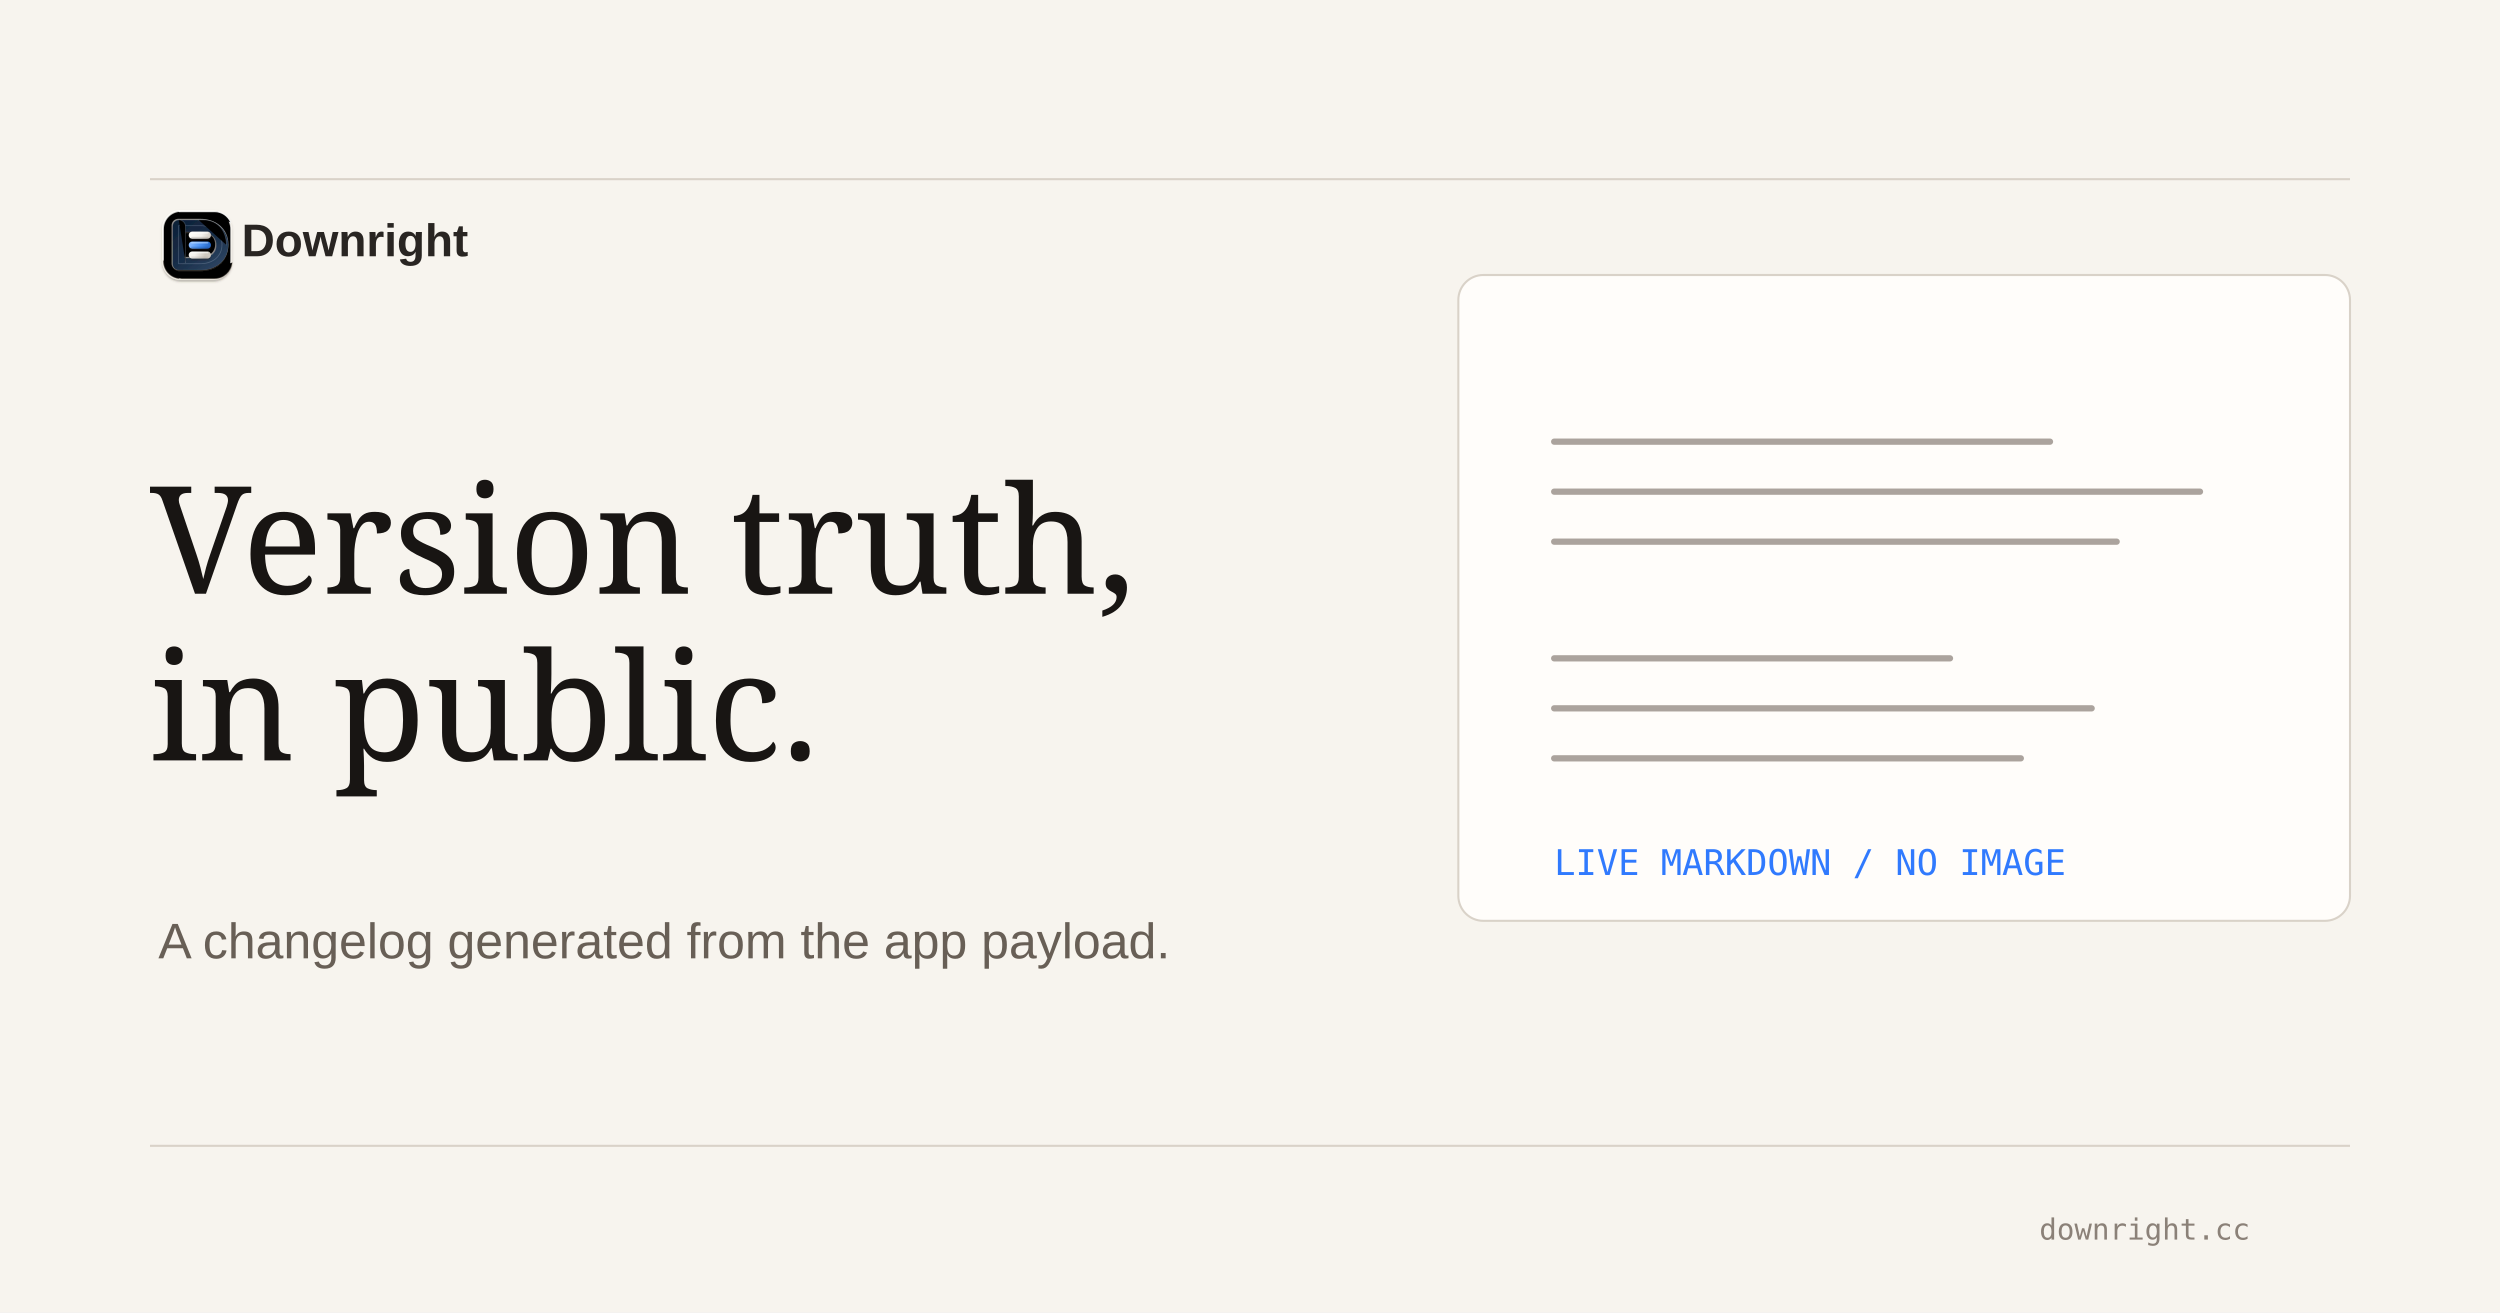
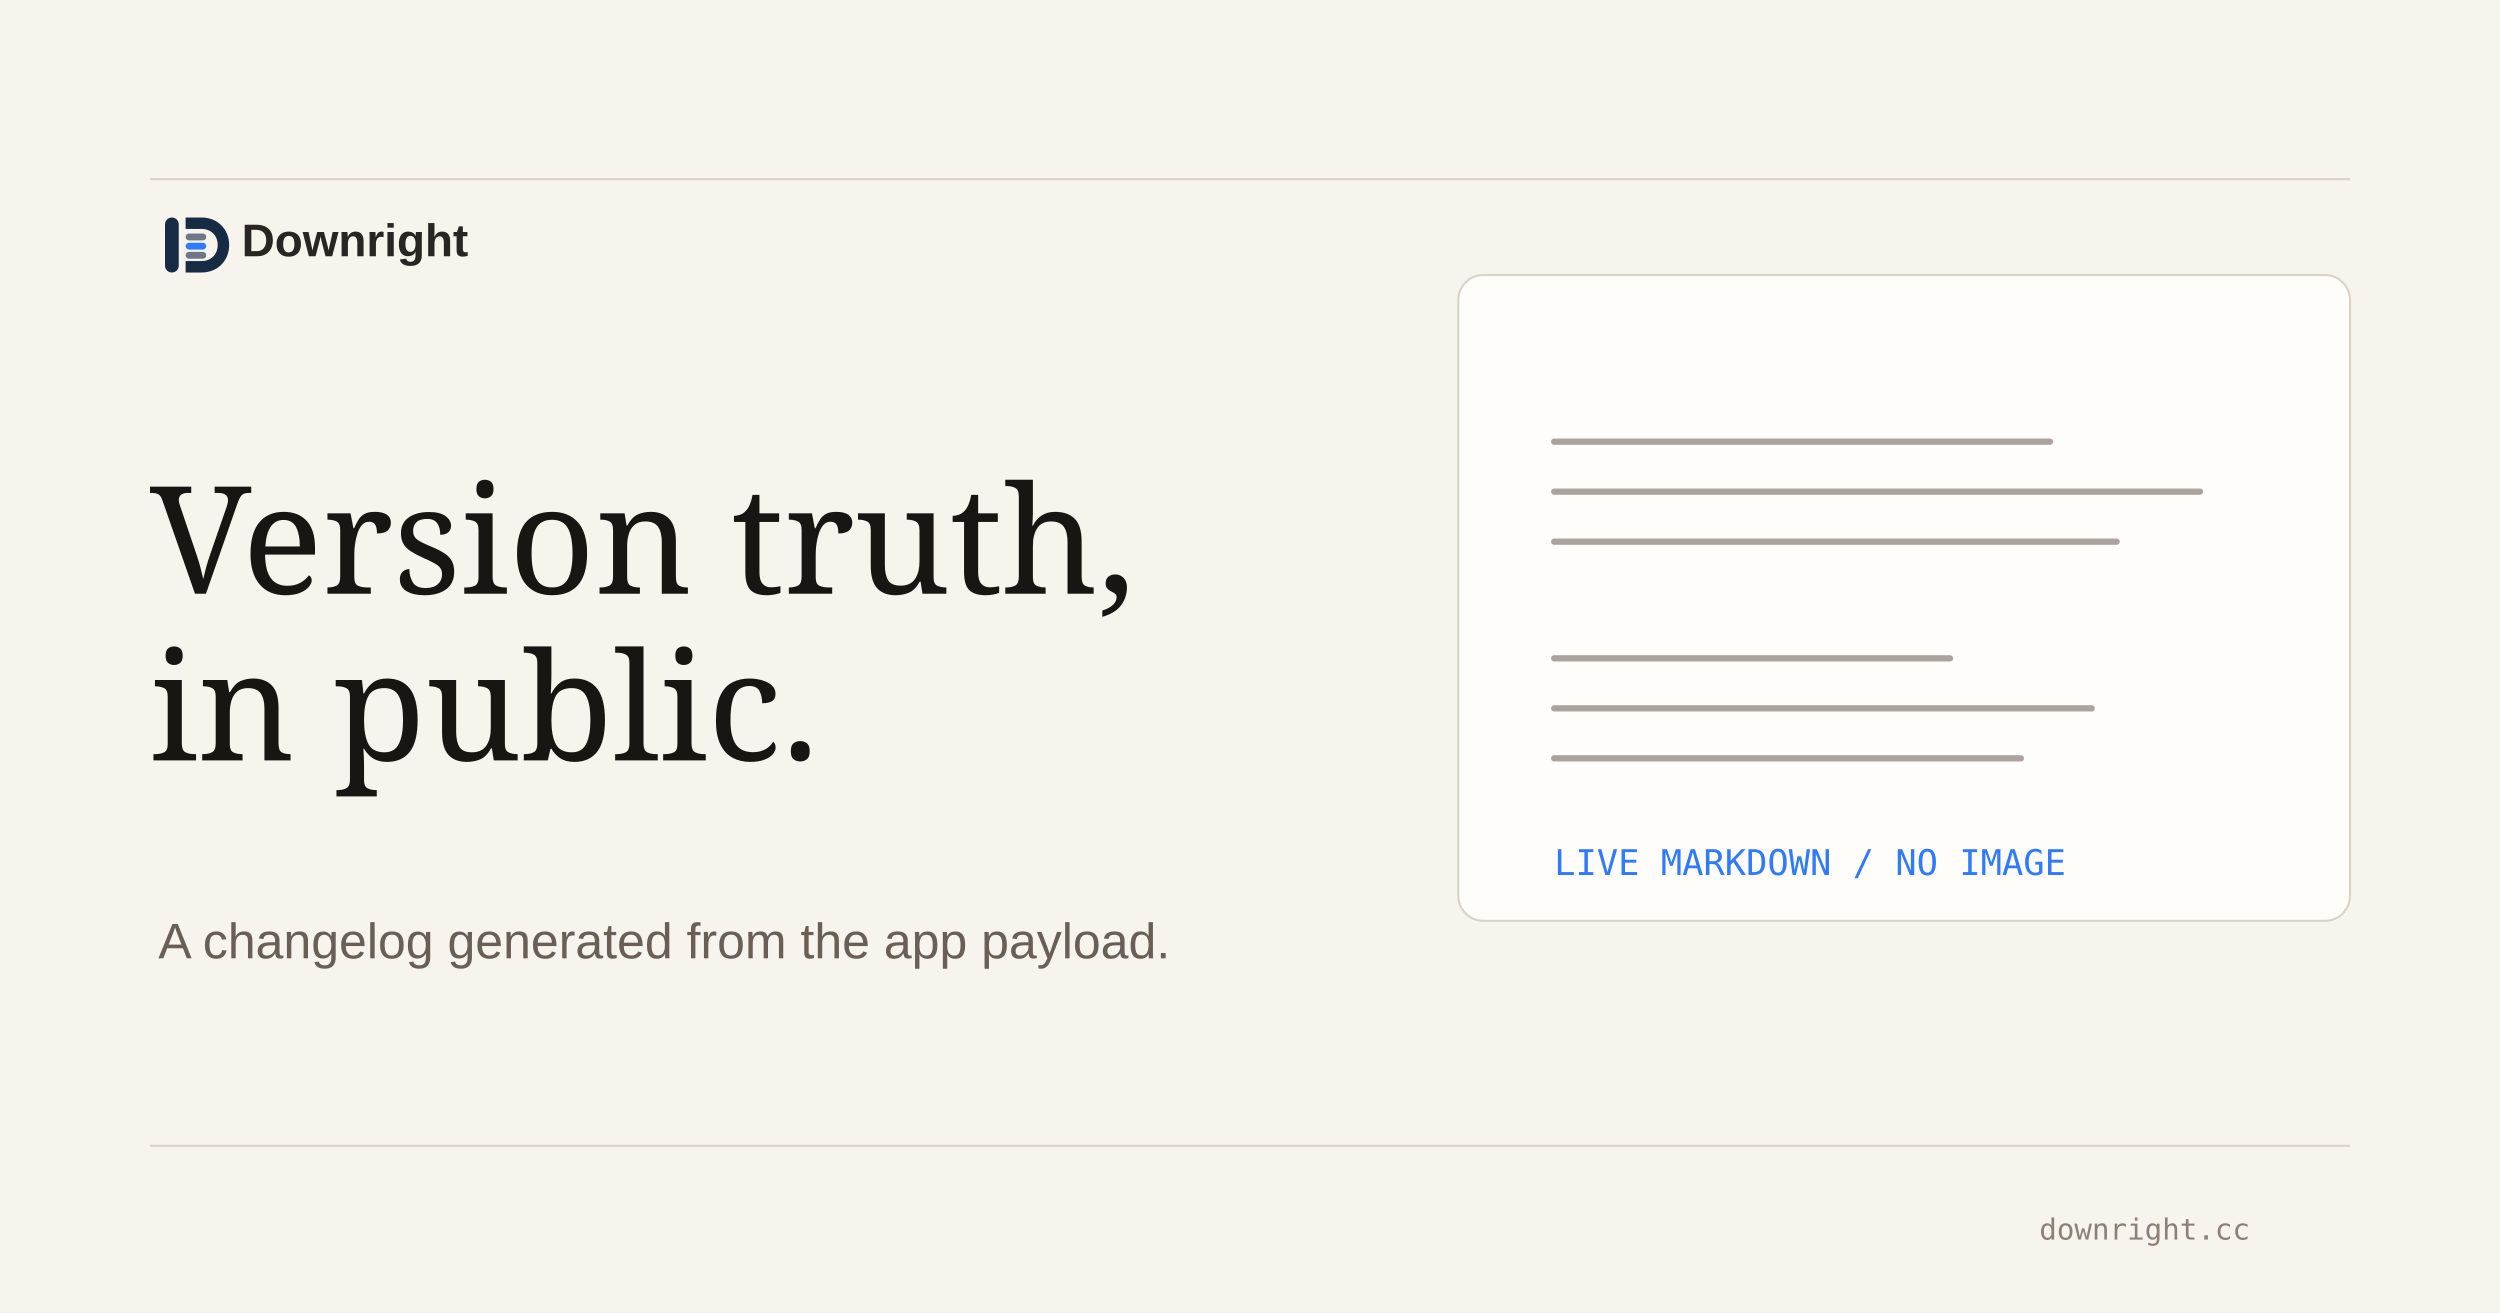
<svg xmlns="http://www.w3.org/2000/svg" width="1200" height="630" viewBox="0 0 1200 630">
  <rect width="1200" height="630" fill="#f7f4ee" />
  <path d="M72 86h1056M72 550h1056" stroke="#d9d2c8" />
  <g transform="translate(77 100) scale(1.1)">
-     <defs>
-       <linearGradient id="brand-mark-tile" x1="5" y1="2" x2="27" y2="31" gradientUnits="userSpaceOnUse">
-         <stop offset="0" stop-color="#fffefa" />
-         <stop offset="0.52" stop-color="#f1eae0" />
-         <stop offset="1" stop-color="#d7cfc2" />
-       </linearGradient>
-       <linearGradient id="brand-mark-ink" x1="7" y1="5" x2="25" y2="28" gradientUnits="userSpaceOnUse">
-         <stop offset="0" stop-color="#0d2037" />
-         <stop offset="0.55" stop-color="#192e49" />
-         <stop offset="1" stop-color="#304866" />
-       </linearGradient>
-       <linearGradient id="brand-mark-blue" x1="13" y1="14" x2="22" y2="18" gradientUnits="userSpaceOnUse">
-         <stop offset="0" stop-color="#8bbcff" />
-         <stop offset="0.5" stop-color="#4b91f2" />
-         <stop offset="1" stop-color="#1f5fbe" />
-       </linearGradient>
-       <linearGradient id="brand-mark-white-bar" x1="13" y1="10" x2="22" y2="13" gradientUnits="userSpaceOnUse">
-         <stop offset="0" stop-color="#fffefa" />
-         <stop offset="0.55" stop-color="#f4f1ed" />
-         <stop offset="1" stop-color="#cfc8bf" />
-       </linearGradient>
-       <filter id="brand-mark-tile-shadow" x="-20%" y="-20%" width="140%" height="150%" color-interpolation-filters="sRGB">
-         <feDropShadow dx="0" dy="0.75" stdDeviation="0.58" flood-color="#433a30" flood-opacity="0.32" />
-       </filter>
-       <filter id="brand-mark-recess" x="-24%" y="-24%" width="148%" height="160%" color-interpolation-filters="sRGB">
-         <feDropShadow dx="0" dy="0.75" stdDeviation="0.72" flood-color="#120f0b" flood-opacity="0.58" />
-       </filter>
-       <filter id="brand-mark-bar-shadow" x="-24%" y="-45%" width="148%" height="200%" color-interpolation-filters="sRGB">
-         <feDropShadow dx="0" dy="0.58" stdDeviation="0.42" flood-color="#2b251f" flood-opacity="0.52" />
-       </filter>
-       <path id="brand-mark-shell-path" d="M8 24.3V7.7h9.6c5.4 0 9.4 3.2 9.4 8.3s-4 8.3-9.4 8.3H8" />
-     </defs>
-     <rect class="brand-mark__tile" x="0.72" y="0.72" width="30.56" height="30.56" rx="8.25" fill="url(#brand-mark-tile)" filter="url(#brand-mark-tile-shadow)" />
-     <rect class="brand-mark__bevel brand-mark__bevel--light" x="1.18" y="1.18" width="29.64" height="29.64" rx="7.82" stroke="#fffefa" stroke-width="0.7" stroke-opacity="0.78" />
-     <path class="brand-mark__bevel brand-mark__bevel--shade" d="M8.2 30.72h15.5a7.65 7.65 0 0 0 7.62-7.02M1.3 22.7a7.65 7.65 0 0 0 7.06 8.02" stroke="#9b8f80" stroke-width="0.55" stroke-linecap="round" stroke-opacity="0.34" />
-     <path class="brand-mark__tile-glint" d="M8.2 1.42h15.45a7.65 7.65 0 0 1 7.05 4.67" stroke="#fff" stroke-width="0.52" stroke-linecap="round" stroke-opacity="0.84" />
-     <use class="brand-mark__shell-shadow" href="#brand-mark-shell-path" fill="none" stroke="#6b5d4d" stroke-width="5.15" stroke-linecap="round" stroke-linejoin="round" stroke-opacity="0.42" transform="translate(0 0.55)" />
-     <use class="brand-mark__shell-well" href="#brand-mark-shell-path" fill="none" stroke="#fffefa" stroke-width="5.82" stroke-linecap="round" stroke-linejoin="round" stroke-opacity="0.56" transform="translate(-0.22 -0.22)" />
-     <use class="brand-mark__shell" href="#brand-mark-shell-path" fill="none" stroke="url(#brand-mark-ink)" stroke-width="5.1" stroke-linecap="round" stroke-linejoin="round" filter="url(#brand-mark-recess)" />
-     <use class="brand-mark__shell-highlight" href="#brand-mark-shell-path" fill="none" stroke="#b7c7d8" stroke-width="0.36" stroke-linecap="round" stroke-linejoin="round" stroke-opacity="0.26" transform="translate(-0.14 -0.14)" />
-     <path class="brand-mark__shell-edge" d="M8 5.02A3 3 0 0 1 10.98 8v15.75M16.6 5.02h2.02c5.86 0 10.18 4.17 10.18 10.98" stroke="#b7c7d8" stroke-width="0.36" stroke-linecap="round" stroke-opacity="0.26" />
-     <g class="brand-mark__bars">
-       <g class="brand-mark__bar brand-mark__bar--paper" filter="url(#brand-mark-bar-shadow)">
-         <rect x="12.35" y="10.15" width="9.7" height="3.05" rx="1.52" fill="url(#brand-mark-white-bar)" />
-         <path d="M13.62 10.72h7.05" stroke="#fff" stroke-width="0.42" stroke-linecap="round" stroke-opacity="0.82" />
-         <path d="M13.6 12.62h7.18" stroke="#a69d94" stroke-width="0.34" stroke-linecap="round" stroke-opacity="0.52" />
-       </g>
-       <g class="brand-mark__bar brand-mark__bar--accent" filter="url(#brand-mark-bar-shadow)">
-         <rect x="12.35" y="14.48" width="9.7" height="3.05" rx="1.52" fill="url(#brand-mark-blue)" />
-         <path d="M13.62 15.05h7.05" stroke="#d8ebff" stroke-width="0.42" stroke-linecap="round" stroke-opacity="0.7" />
-         <path d="M13.6 16.95h7.18" stroke="#164d9d" stroke-width="0.34" stroke-linecap="round" stroke-opacity="0.56" />
-       </g>
-       <g class="brand-mark__bar brand-mark__bar--paper" filter="url(#brand-mark-bar-shadow)">
-         <rect x="12.35" y="18.81" width="9.7" height="3.05" rx="1.52" fill="url(#brand-mark-white-bar)" />
-         <path d="M13.62 19.38h7.05" stroke="#fff" stroke-width="0.42" stroke-linecap="round" stroke-opacity="0.82" />
-         <path d="M13.6 21.28h7.18" stroke="#a69d94" stroke-width="0.34" stroke-linecap="round" stroke-opacity="0.52" />
-       </g>
-     </g>
+     <style>
+     .mark,.rule{fill:#172b45}
+     @media (prefers-color-scheme:dark){.mark,.rule{fill:#f7f4ee}}
+   </style>
+     <rect class="mark" x="2" y="4" width="6" height="24" rx="3" />
+     <path class="mark" d="M11 4h7c7 0 12 5.2 12 12s-5 12-12 12h-7v-5h7c4.2 0 7-3 7-7s-2.8-7-7-7h-7V4Z" />
+     <rect class="rule" x="11" y="11" width="9" height="3" rx="1.5" opacity=".62" />
+     <rect x="11" y="15" width="9" height="3" rx="1.5" fill="#307afe" />
+     <rect class="rule" x="11" y="19" width="9" height="3" rx="1.5" opacity=".62" />
  </g>
  <text x="116" y="123" fill="#292522" font-family="Arial,sans-serif" font-size="22" font-weight="700">Downright</text>
  <text x="72" y="285" fill="#181513" font-family="Georgia,serif" font-size="72">Version truth,</text>
  <text x="72" y="365" fill="#181513" font-family="Georgia,serif" font-size="72">in public.</text>
  <text x="76" y="460" fill="#685f56" font-family="Arial,sans-serif" font-size="24">A changelog generated from the app payload.</text>
  <rect x="700" y="132" width="428" height="310" rx="12" fill="#fffdfa" stroke="#d9d2c8" />
  <path d="M746 212h238M746 236h310M746 260h270M746 316h190M746 340h258M746 364h224" stroke="#8b8178" stroke-width="3" stroke-linecap="round" opacity=".72" />
  <text x="746" y="420" fill="#307afe" font-family="monospace" font-size="17">LIVE MARKDOWN / NO IMAGE</text>
  <text x="1080" y="595" fill="#8b8178" font-family="monospace" font-size="14" text-anchor="end">downright.cc</text>
</svg>
